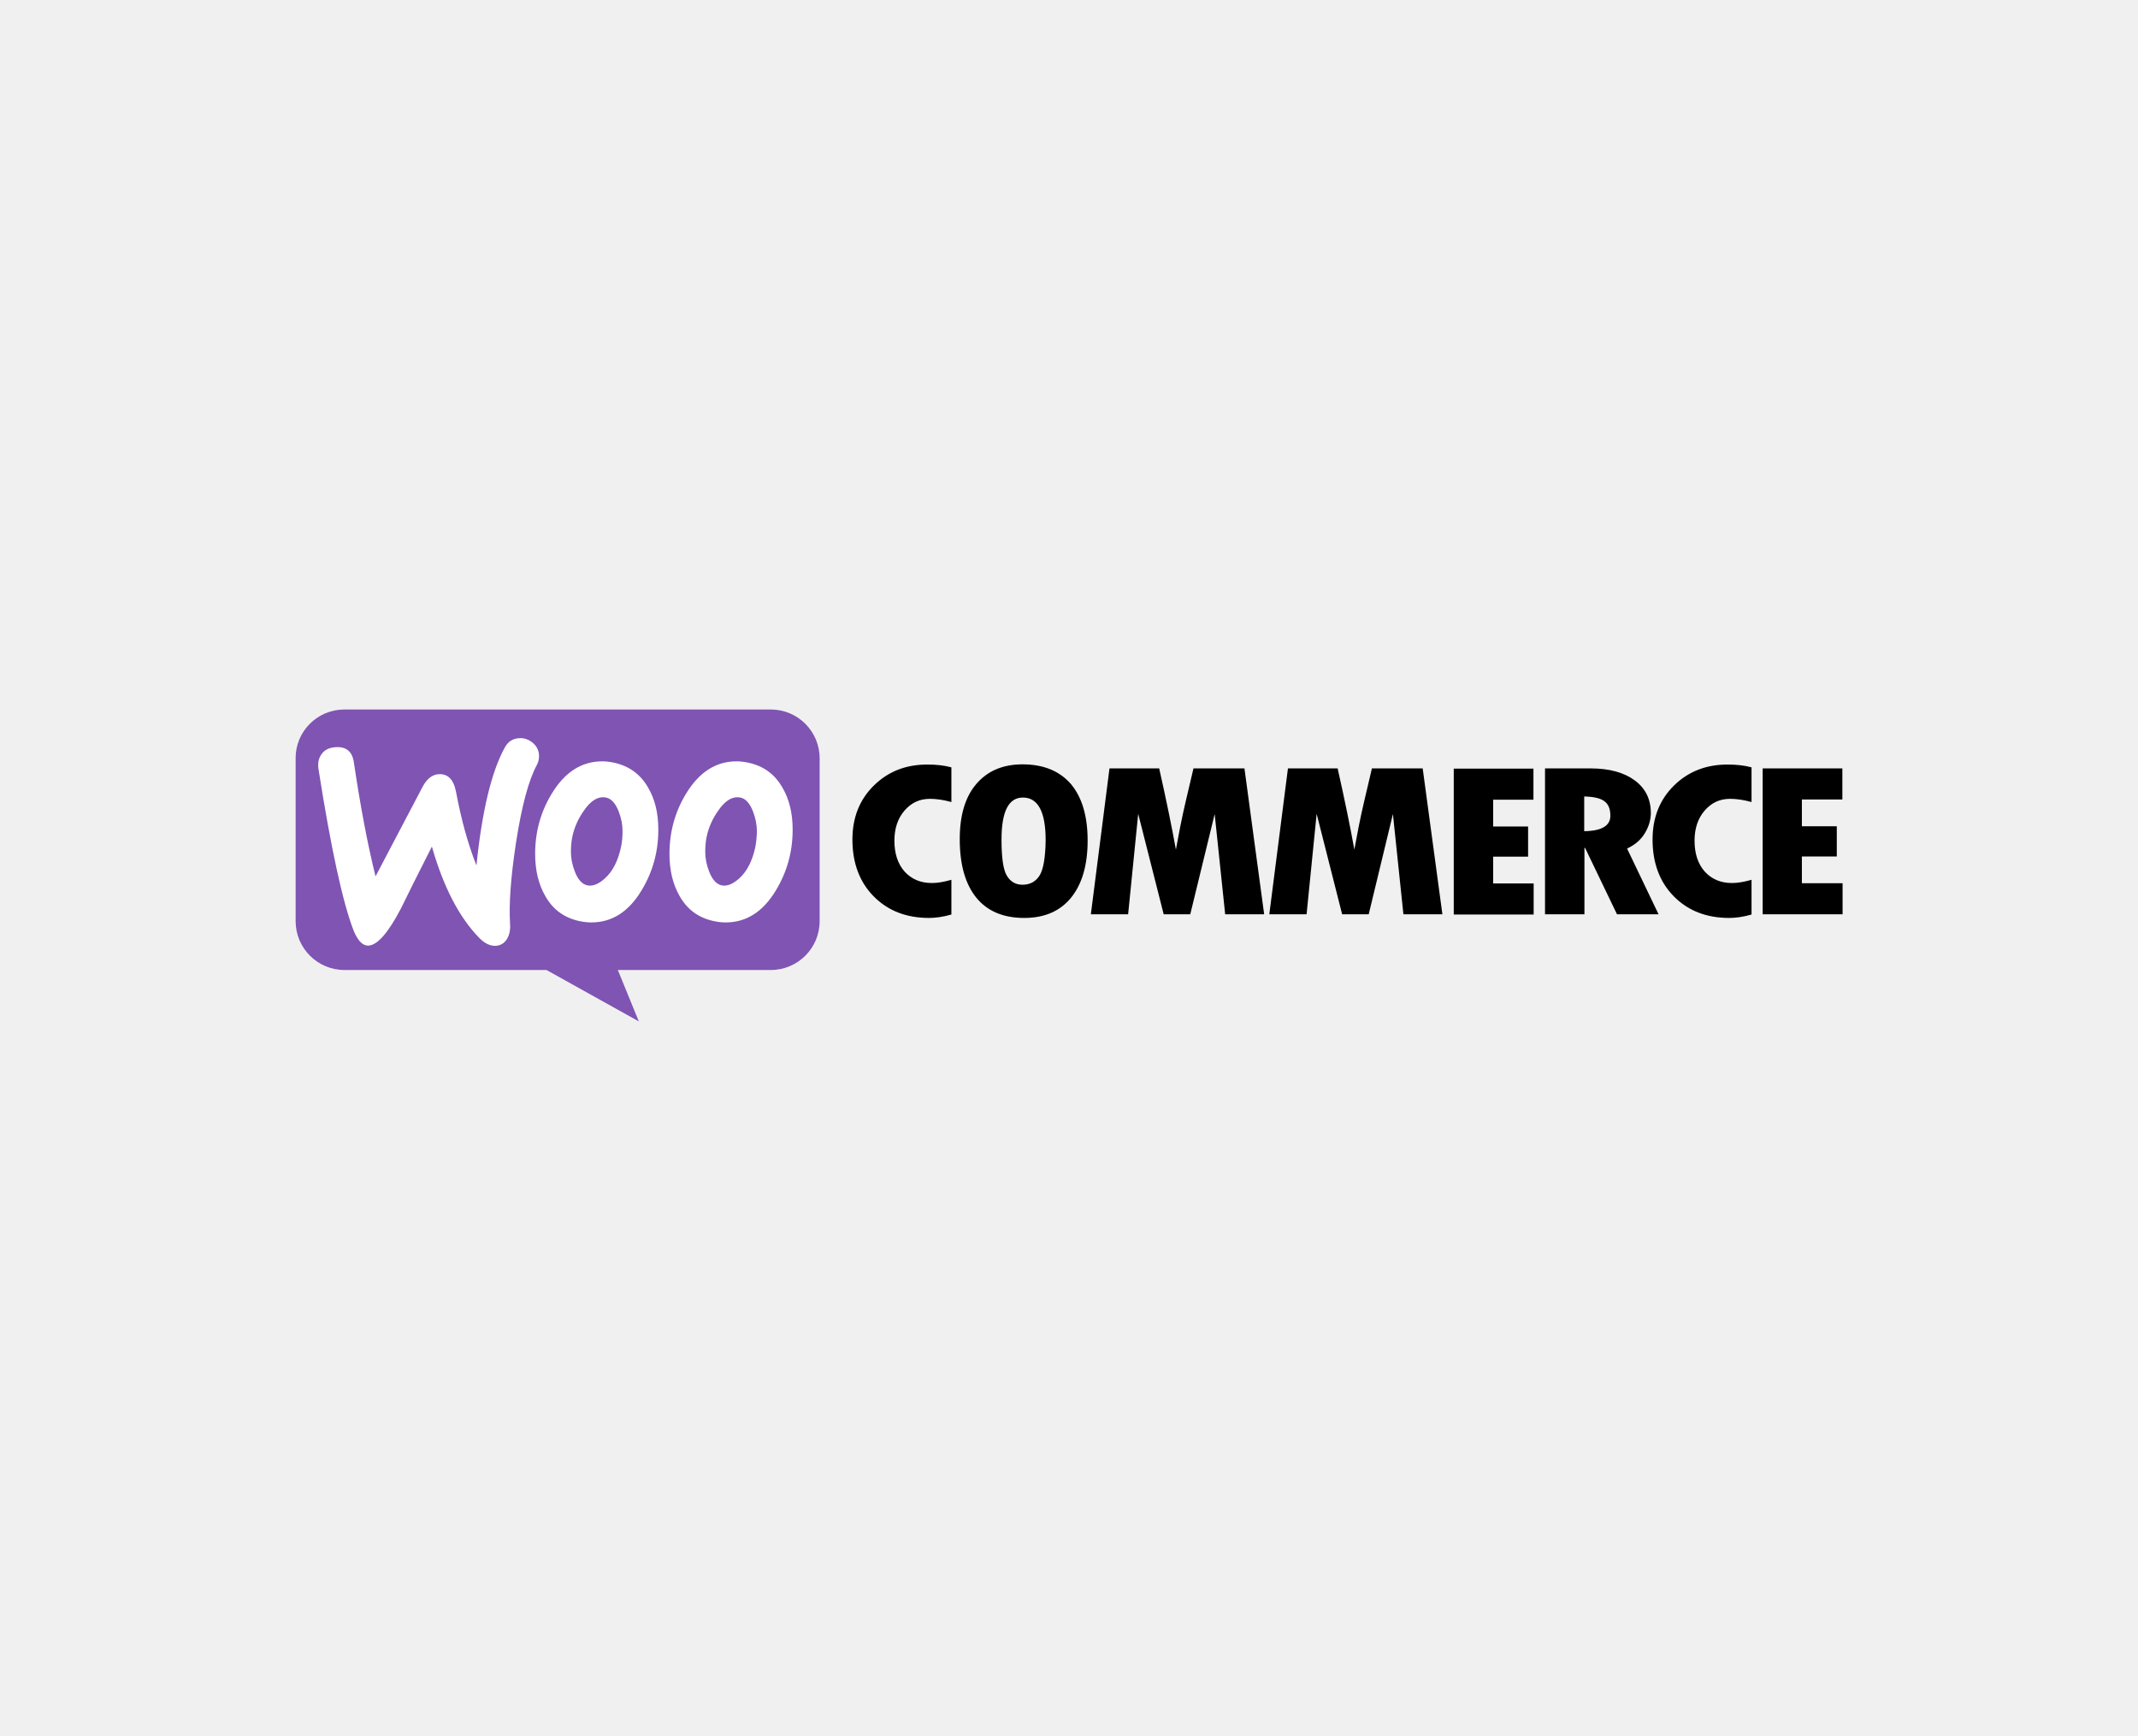
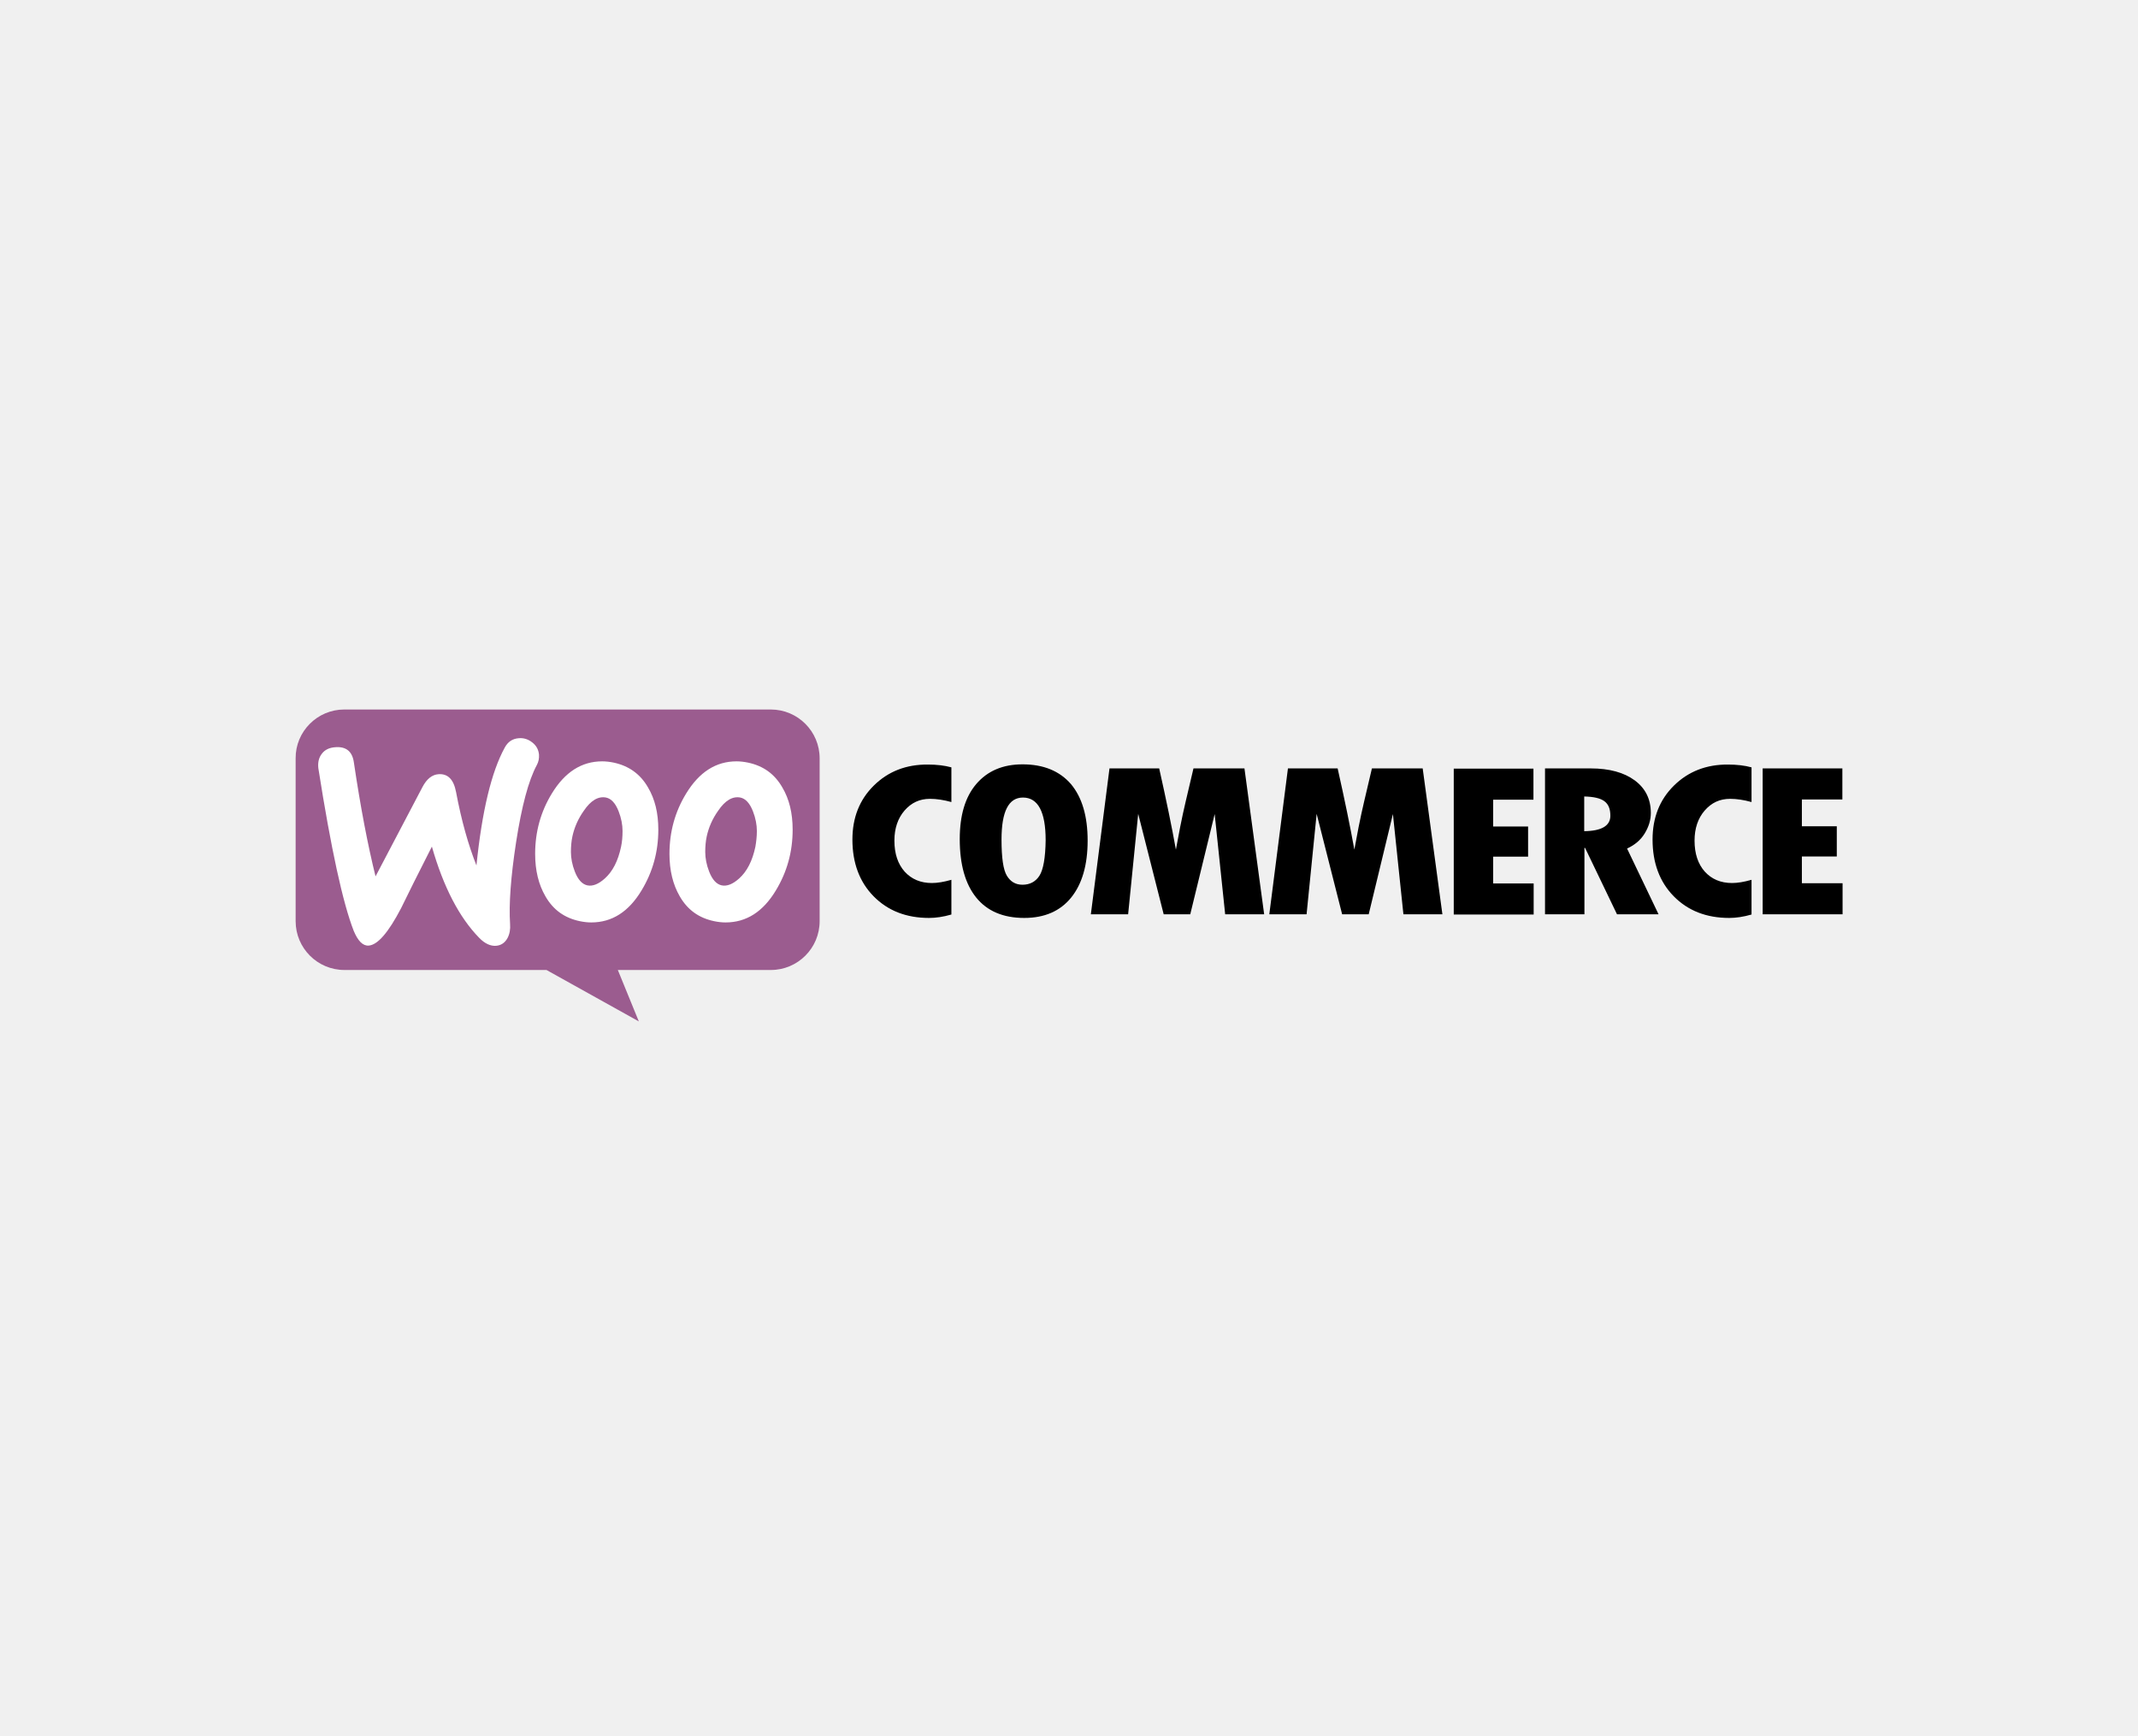
<svg xmlns="http://www.w3.org/2000/svg" viewBox="0 0 998 810">
-   <path clip-rule="evenodd" d="M160.7 331.2h199.1c12.6 0 22.8 10.2 22.8 22.8v76c0 12.6-10.2 22.8-22.8 22.8h-71.4l9.8 24-43.1-24h-94.3c-12.6 0-22.8-10.2-22.8-22.8v-76c-.1-12.5 10.1-22.8 22.7-22.8z" fill="#7f54b3" fill-rule="evenodd" />
+   <path clip-rule="evenodd" d="M160.7 331.2h199.1c12.6 0 22.8 10.2 22.8 22.8v76c0 12.6-10.2 22.8-22.8 22.8h-71.4l9.8 24-43.1-24h-94.3c-12.6 0-22.8-10.2-22.8-22.8v-76c-.1-12.5 10.1-22.8 22.7-22.8z" fill="#9b5c8f" fill-rule="evenodd" />
  <path d="M150.2 351.9c1.4-1.9 3.5-2.9 6.3-3.1 5.1-.4 8 2 8.7 7.2 3.1 20.9 6.5 38.6 10.1 53.1l21.9-41.7c2-3.8 4.5-5.8 7.5-6 4.4-.3 7.1 2.5 8.2 8.4 2.5 13.3 5.7 24.6 9.5 34.2 2.6-25.4 7-43.7 13.2-55 1.5-2.8 3.7-4.2 6.6-4.4 2.3-.2 4.4.5 6.3 2s2.9 3.4 3.1 5.7c.1 1.8-.2 3.3-1 4.8-3.9 7.2-7.1 19.3-9.7 36.1-2.5 16.3-3.4 29-2.8 38.1.2 2.5-.2 4.7-1.2 6.6-1.2 2.2-3 3.4-5.3 3.6-2.6.2-5.3-1-7.9-3.7-9.3-9.5-16.7-23.7-22.1-42.6-6.5 12.8-11.3 22.4-14.4 28.8-5.9 11.3-10.9 17.1-15.1 17.4-2.7.2-5-2.1-7-6.9-5.1-13.1-10.6-38.4-16.5-75.9-.3-2.6.2-4.9 1.6-6.7zm215 15.7c-3.6-6.3-8.9-10.1-16-11.6-1.9-.4-3.7-.6-5.4-.6-9.6 0-17.4 5-23.5 15-5.2 8.5-7.8 17.9-7.8 28.2 0 7.7 1.6 14.3 4.8 19.8 3.6 6.3 8.9 10.1 16 11.6 1.9.4 3.7.6 5.4.6 9.7 0 17.5-5 23.5-15 5.2-8.6 7.8-18 7.8-28.3 0-7.8-1.6-14.3-4.8-19.7zm-12.6 27.7c-1.4 6.6-3.9 11.5-7.6 14.8-2.9 2.6-5.6 3.7-8.1 3.2-2.4-.5-4.4-2.6-5.9-6.5-1.2-3.1-1.8-6.2-1.8-9.1 0-2.5.2-5 .7-7.3.9-4.1 2.6-8.1 5.3-11.9 3.3-4.9 6.8-6.9 10.4-6.2 2.4.5 4.4 2.6 5.9 6.5 1.2 3.1 1.8 6.2 1.8 9.1 0 2.6-.3 5.1-.7 7.4zm-50.1-27.7c-3.6-6.3-9-10.1-16-11.6-1.9-.4-3.7-.6-5.4-.6-9.6 0-17.4 5-23.5 15-5.2 8.5-7.8 17.9-7.8 28.2 0 7.7 1.6 14.3 4.8 19.8 3.6 6.3 8.9 10.1 16 11.6 1.9.4 3.7.6 5.4.6 9.7 0 17.5-5 23.5-15 5.2-8.6 7.8-18 7.8-28.3 0-7.8-1.6-14.3-4.8-19.7zm-12.6 27.7c-1.4 6.6-3.9 11.5-7.6 14.8-2.9 2.6-5.6 3.7-8.1 3.2-2.4-.5-4.4-2.6-5.9-6.5-1.2-3.1-1.8-6.2-1.8-9.1 0-2.5.2-5 .7-7.3.9-4.1 2.6-8.1 5.3-11.9 3.3-4.9 6.8-6.9 10.4-6.2 2.4.5 4.4 2.6 5.9 6.5 1.2 3.1 1.8 6.2 1.8 9.1 0 2.6-.2 5.1-.7 7.4z" fill="#fff" />
  <path d="M407.9 366.7c-6.7 6.6-10 15-10 25.2 0 10.9 3.3 19.8 9.9 26.5s15.2 10.1 25.9 10.1c3.1 0 6.6-.5 10.4-1.6v-16.2c-3.5 1-6.5 1.5-9.1 1.5-5.3 0-9.5-1.8-12.7-5.3-3.2-3.6-4.8-8.4-4.8-14.5 0-5.7 1.6-10.4 4.7-14 3.2-3.7 7.1-5.5 11.9-5.5 3.1 0 6.4.5 10 1.5v-16.2c-3.3-.9-7-1.3-10.9-1.3-10.2-.1-18.6 3.2-25.3 9.8zm69.4-9.9c-9.2 0-16.4 3.1-21.6 9.2s-7.7 14.7-7.7 25.7c0 11.9 2.6 21 7.7 27.3s12.6 9.5 22.4 9.5c9.5 0 16.8-3.2 21.9-9.5s7.7-15.2 7.7-26.6-2.6-20.2-7.8-26.4c-5.3-6.1-12.8-9.2-22.6-9.2zm7.9 52c-1.8 2.8-4.5 4.2-7.9 4.2-3.2 0-5.6-1.4-7.3-4.2s-2.5-8.4-2.5-16.9c0-13.1 3.3-19.6 10-19.6 7 0 10.6 6.6 10.6 19.9-.1 8.2-1.1 13.8-2.9 16.6zm71.9-50.1l-3.6 15.3c-.9 3.9-1.8 7.9-2.6 12l-2 10.6c-1.9-10.6-4.5-23.2-7.8-37.9h-23.2l-8.7 68.1h17.4l4.7-46.9 11.9 46.9h12.4L567 380l4.9 46.8h18.2l-9.2-68.1zm83.3 0l-3.6 15.3c-.9 3.9-1.8 7.9-2.6 12l-2 10.6c-1.9-10.6-4.5-23.2-7.8-37.9h-23.2l-8.7 68.1h17.4l4.7-46.9 11.9 46.9h12.4l11.3-46.8 4.9 46.8h18.2l-9.2-68.1zm56.6 41.2h16.3v-14.1H697v-12.5h18.8v-14.5h-37.2v68.1h37.3v-14.5H697zm70.7-10.8c1.9-3.1 2.9-6.3 2.9-9.6 0-6.4-2.5-11.5-7.5-15.2s-11.9-5.6-20.5-5.6h-21.4v68.1h18.4v-31h.3l14.9 31h19.4l-14.7-30.7c3.5-1.6 6.3-3.9 8.2-7zm-28.2-1.1v-16.2c4.4.1 7.5.8 9.4 2.2s2.8 3.6 2.8 6.8c0 4.7-4.1 7.1-12.2 7.2zm41.9-21.3c-6.7 6.6-10 15-10 25.2 0 10.9 3.3 19.8 9.9 26.5s15.2 10.1 25.9 10.1c3.1 0 6.6-.5 10.4-1.6v-16.2c-3.5 1-6.5 1.5-9.1 1.5-5.3 0-9.5-1.8-12.7-5.3-3.2-3.6-4.8-8.4-4.8-14.5 0-5.7 1.6-10.4 4.7-14 3.2-3.7 7.1-5.5 11.9-5.5 3.1 0 6.4.5 10 1.5v-16.2c-3.3-.9-7-1.3-10.9-1.3-10.1-.1-18.6 3.2-25.3 9.8zm59.7 45.5v-12.4h16.3v-14.1h-16.3v-12.5H860v-14.5h-37.2v68.1h37.3v-14.5h-19z" />
</svg>
